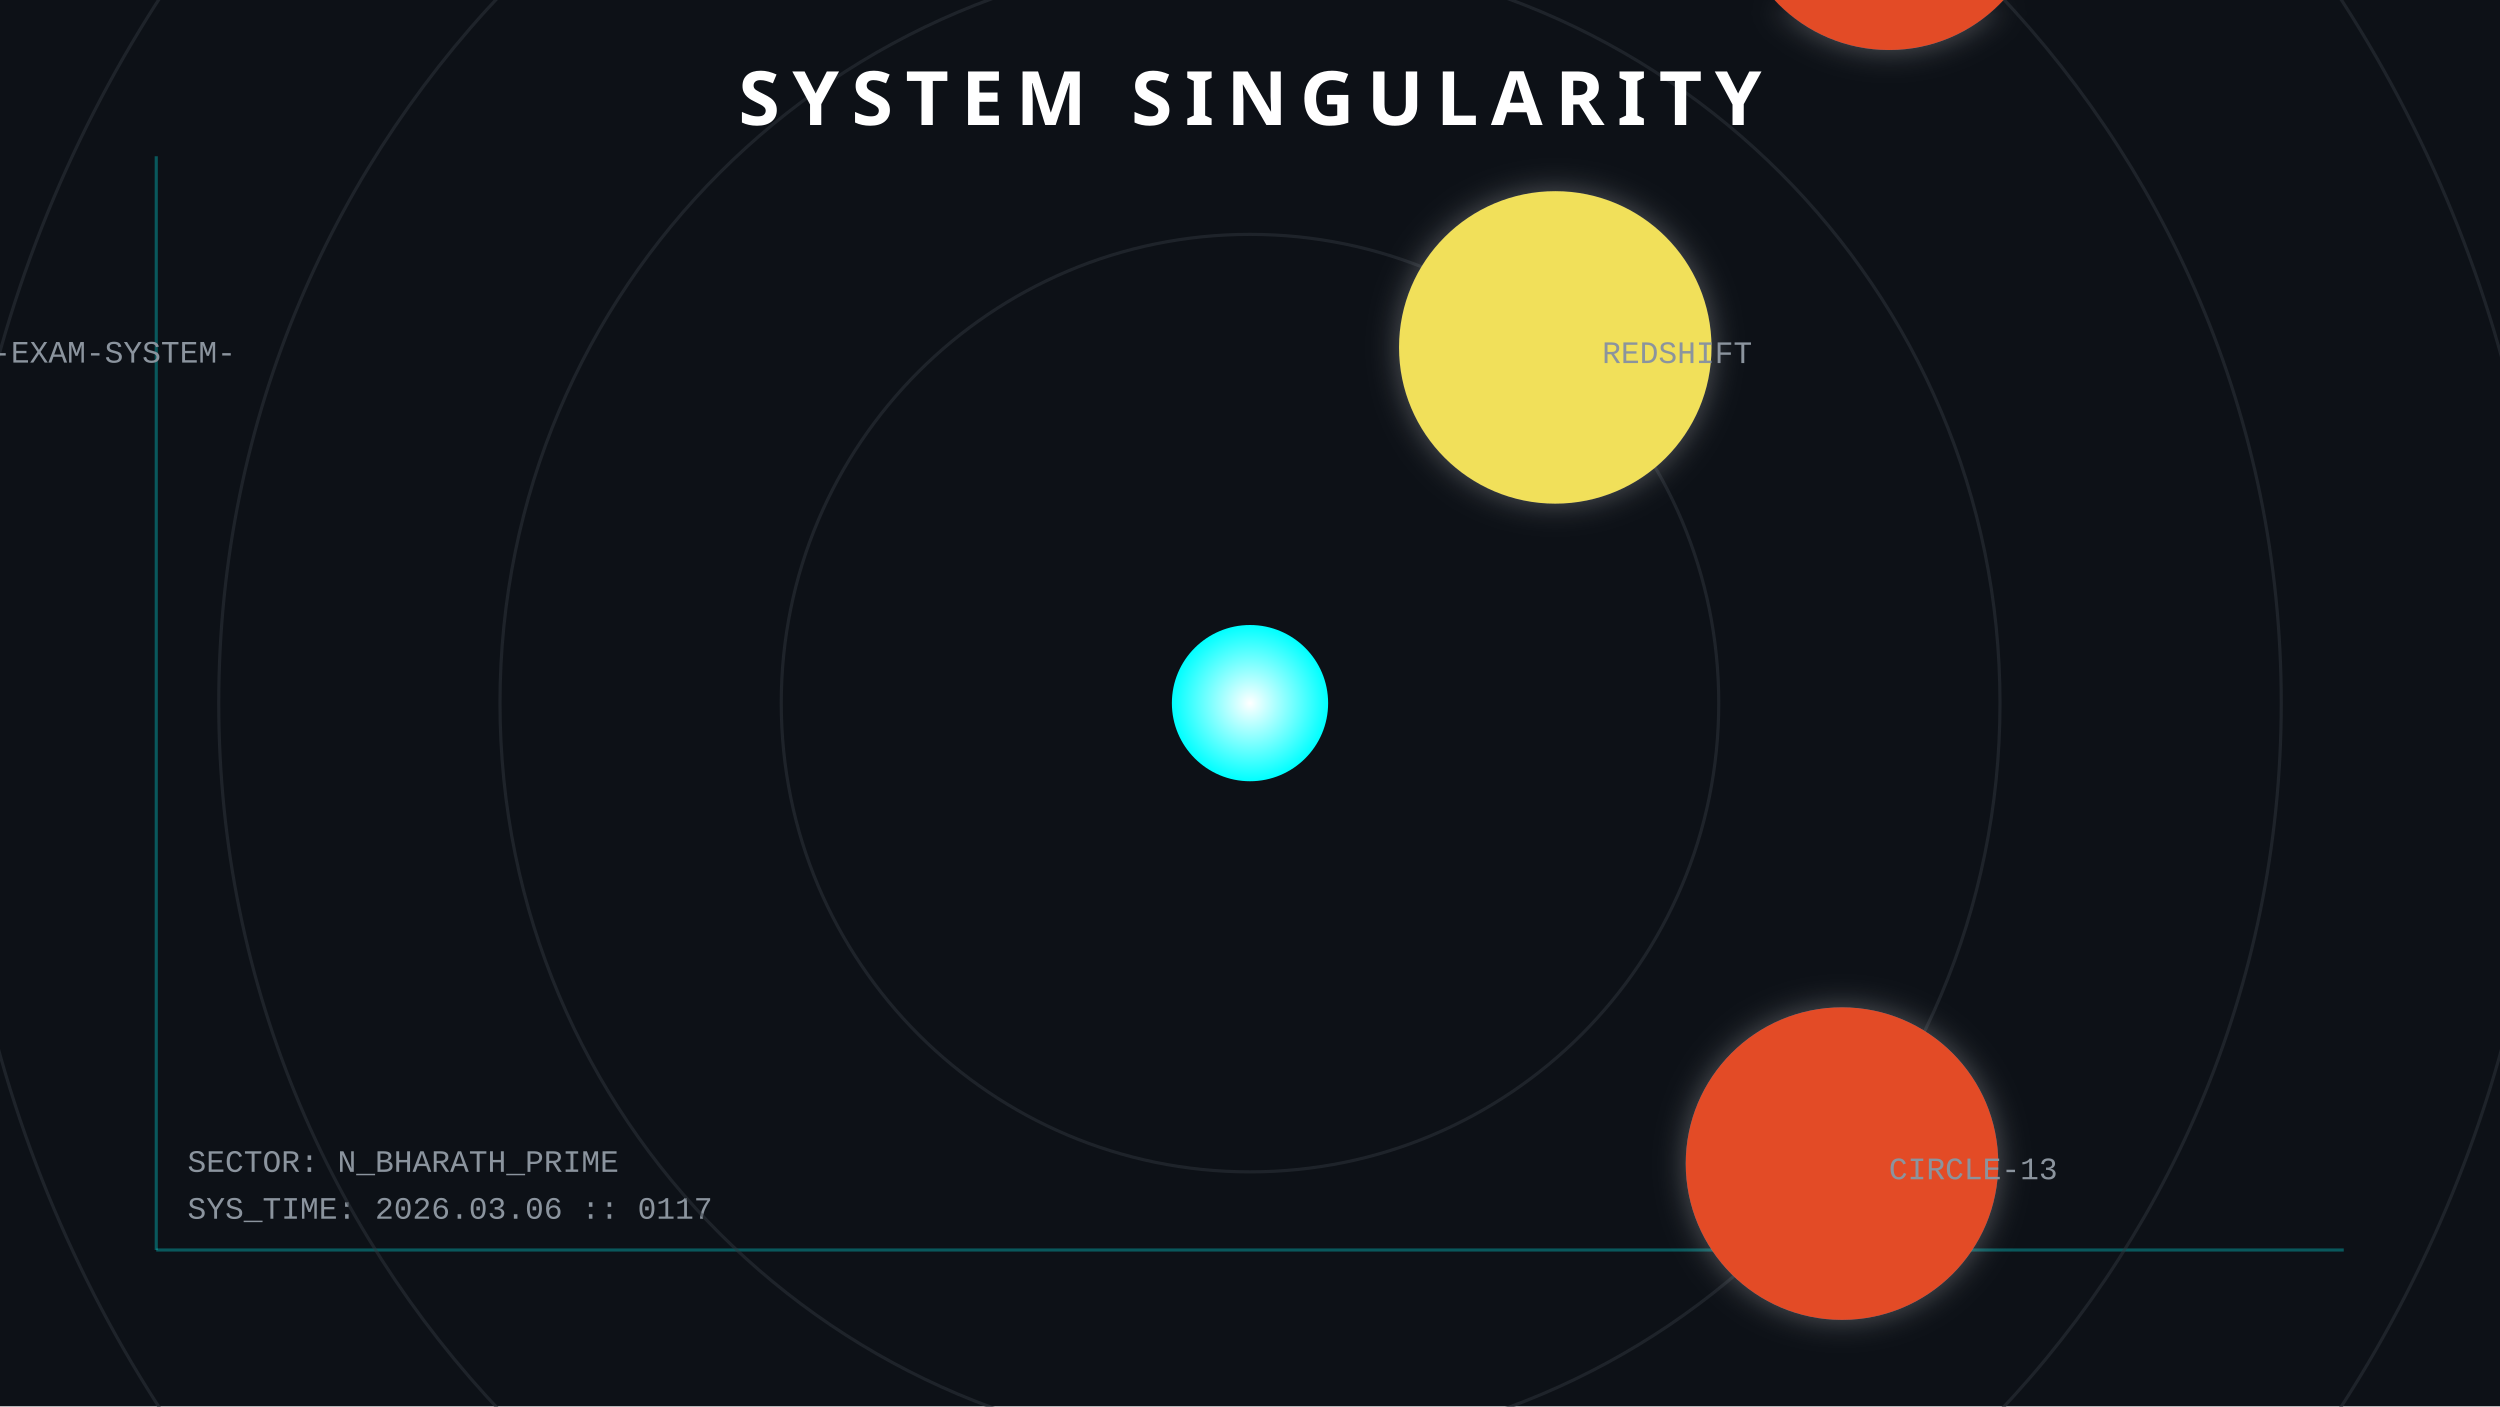
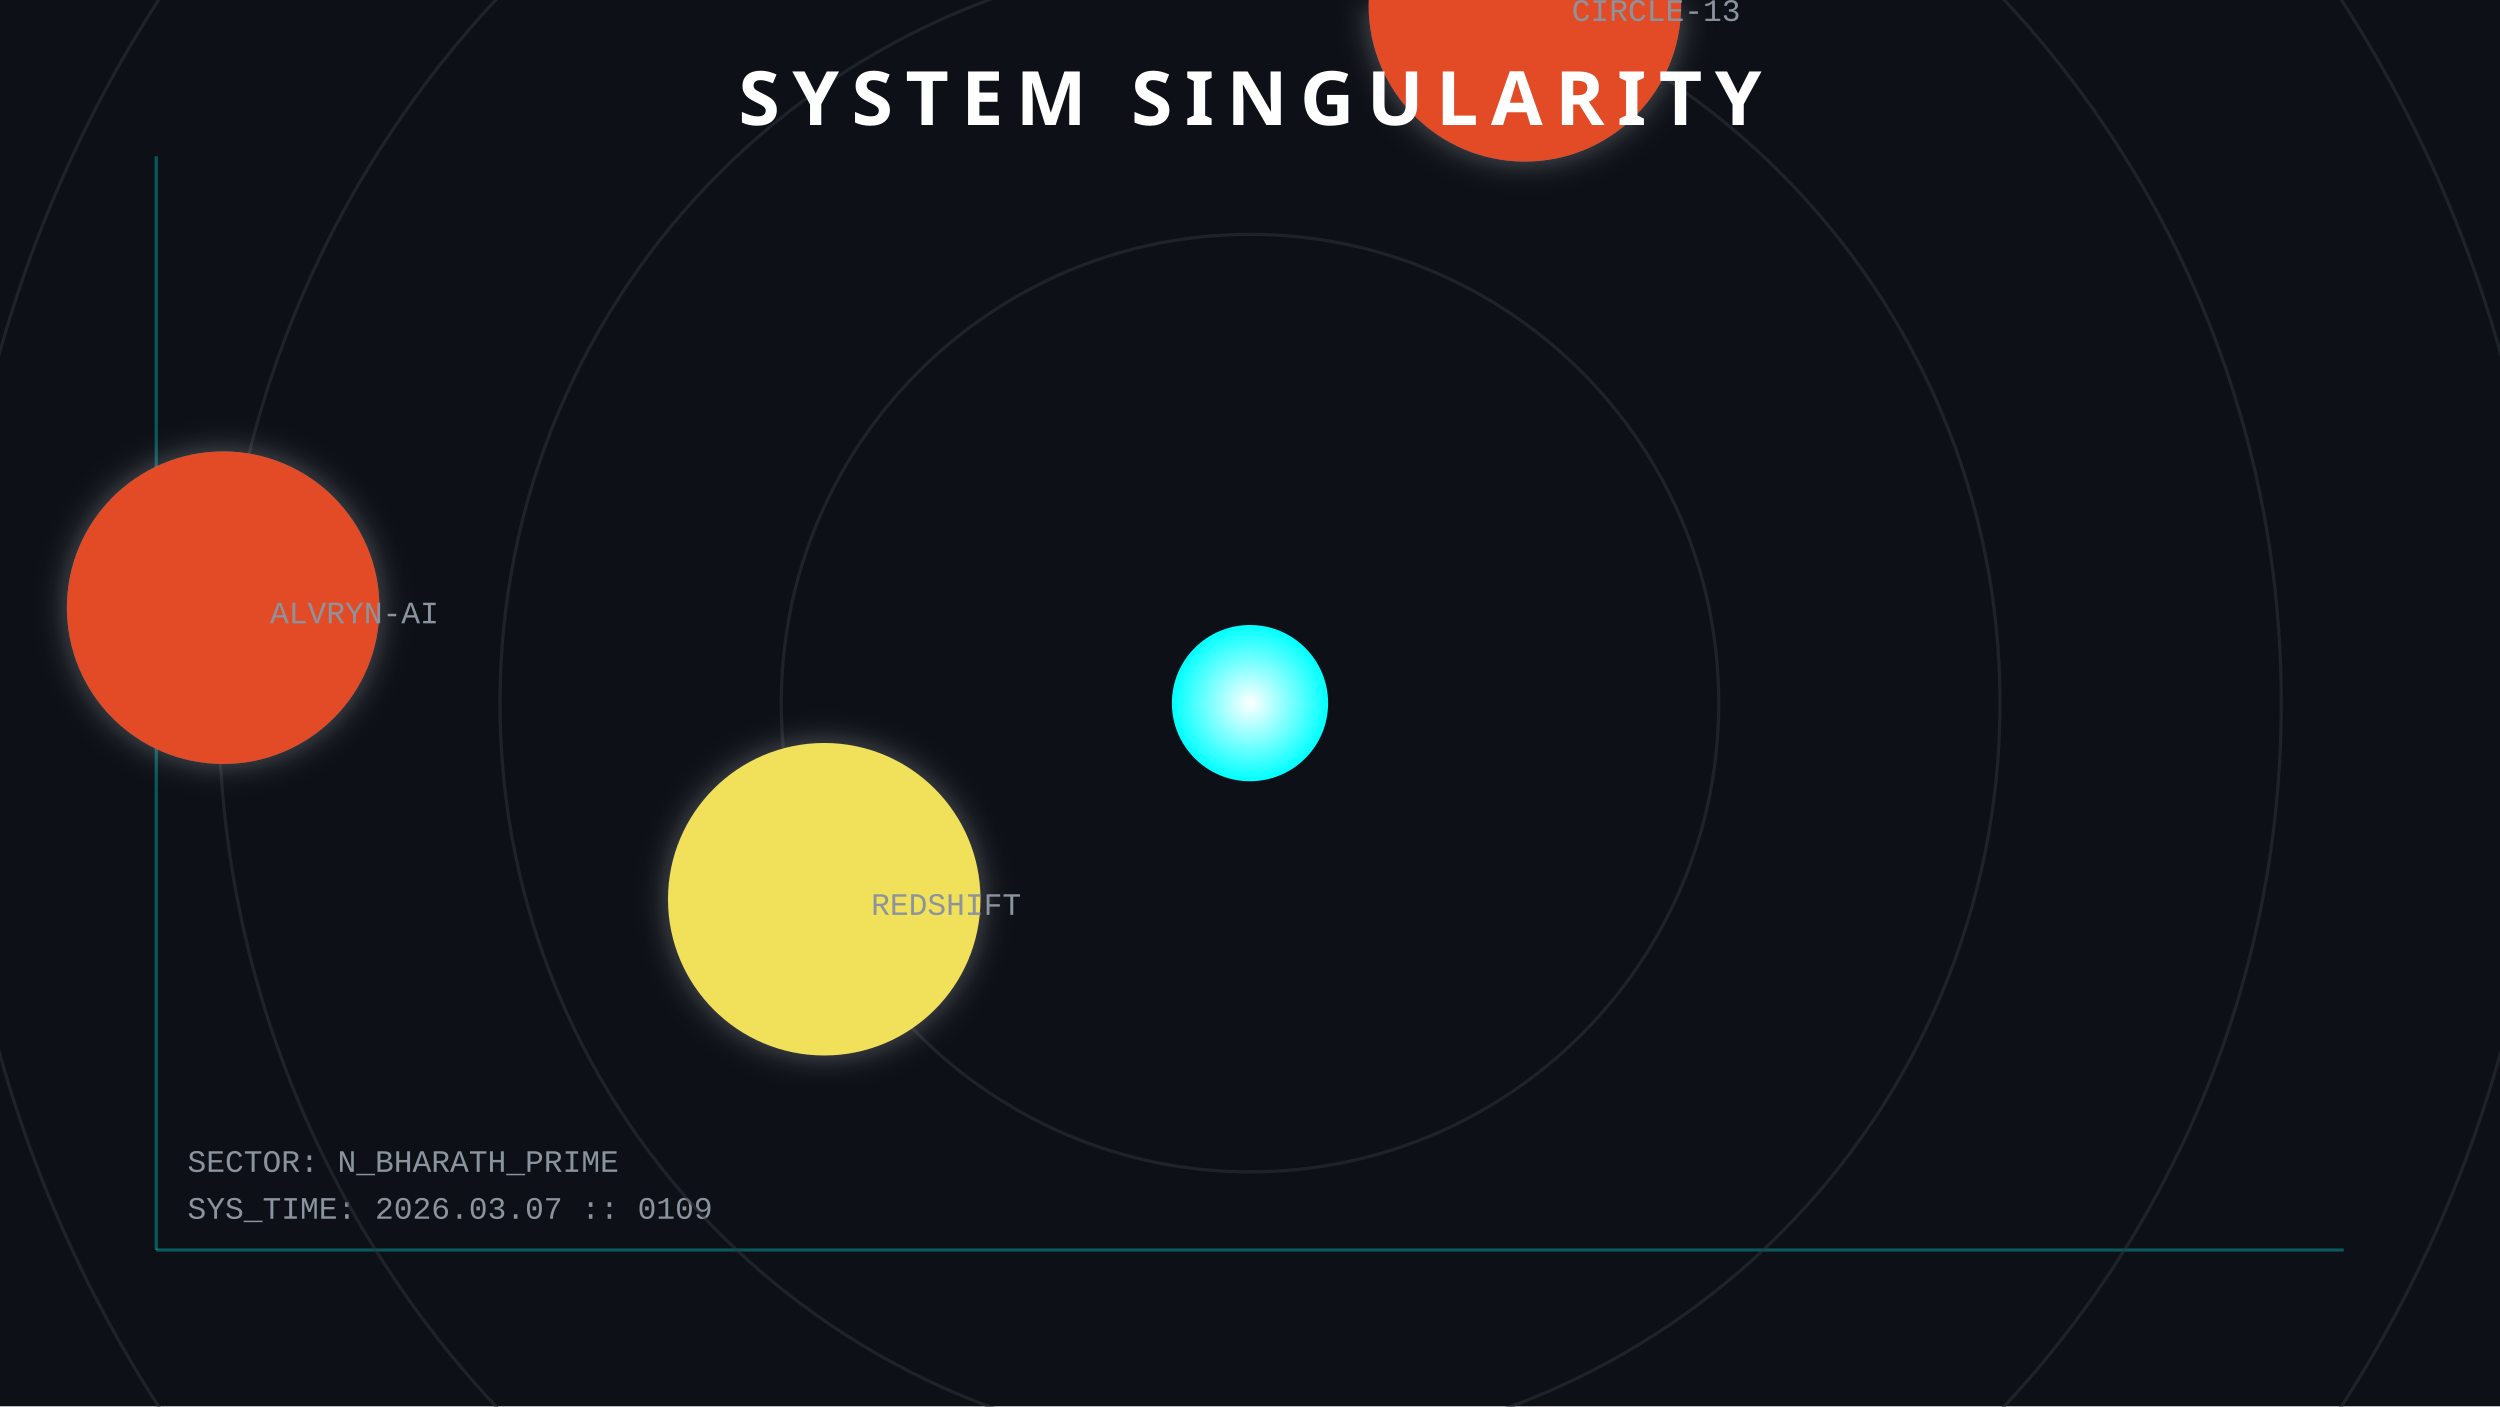
<svg xmlns="http://www.w3.org/2000/svg" width="800" height="450">
  <style>
        .orbit { fill: none; stroke: #30363d; stroke-width: 1; opacity: 0.5; }
        .planet { filter: drop-shadow(0 0 5px rgba(255,255,255,0.3)); }
        .text { font-family: 'Courier New', monospace; fill: #8b949e; font-size: 10px; }
        .title { font-family: sans-serif; fill: white; font-weight: bold; font-size: 24px; letter-spacing: 4px; }
        .hud-line { stroke: #00ffff; stroke-width: 1; opacity: 0.3; }
        
        /* ANIMATIONS */
        @keyframes pulse { 0% { r: 25; opacity: 0.8; } 50% { r: 30; opacity: 0.4; } 100% { r: 25; opacity: 0.8; } }
        .sun { animation: pulse 4s infinite; }
    </style>
  <rect width="100%" height="100%" fill="#0d1117" />
  <line x1="50" y1="50" x2="50" y2="400" class="hud-line" />
  <line x1="50" y1="400" x2="750" y2="400" class="hud-line" />
-   <text x="60" y="390" class="text">SYS_TIME: 2026.03.06 :: 0117</text>
+   <text x="60" y="390" class="text">SYS_TIME: 2026.03.07 :: 0109</text>
  <text x="60" y="375" class="text">SECTOR: N_BHARATH_PRIME</text>
  <circle cx="400" cy="225" r="25" fill="url(#grad1)" class="sun" />
  <defs>
    <radialGradient id="grad1" cx="50%" cy="50%" r="50%" fx="50%" fy="50%">
      <stop offset="0%" style="stop-color:white;stop-opacity:1" />
      <stop offset="100%" style="stop-color:#00ffff;stop-opacity:1" />
    </radialGradient>
  </defs>
  <circle cx="400" cy="225" r="150.0" class="orbit" />
-   <circle cx="497.689" cy="111.171" r="50" fill="#f1e05a" class="planet" />
-   <text x="512.689" y="116.171" class="text" fill="white">REDSHIFT</text>
+   <circle cx="263.758" cy="287.755" r="50" fill="#f1e05a" class="planet" />
+   <text x="278.758" y="292.755" class="text" fill="white">REDSHIFT</text>
  <circle cx="400" cy="225" r="240.0" class="orbit" />
-   <circle cx="589.437" cy="372.356" r="50" fill="#e34c26" class="planet" />
-   <text x="604.437" y="377.356" class="text" fill="white">CIRCLE-13</text>
+   <circle cx="487.96" cy="1.7" r="50" fill="#e34c26" class="planet" />
+   <text x="502.96" y="6.7" class="text" fill="white">CIRCLE-13</text>
  <circle cx="400" cy="225" r="330.0" class="orbit" />
-   <circle cx="604.494" cy="-34.002" r="50" fill="#e34c26" class="planet" />
-   <text x="619.494" y="-29.002" class="text" fill="white">ALVRYN-AI</text>
+   <circle cx="71.416" cy="194.461" r="50" fill="#e34c26" class="planet" />
+   <text x="86.416" y="199.461" class="text" fill="white">ALVRYN-AI</text>
  <circle cx="400" cy="225" r="415.422" class="orbit" />
-   <circle cx="186.891" cy="581.595" r="46.948" fill="#f1e05a" class="planet" />
-   <text x="201.891" y="586.595" class="text" fill="white">DRIFT-CIRCLE13</text>
+   <circle cx="306.935" cy="629.863" r="46.948" fill="#f1e05a" class="planet" />
+   <text x="321.935" y="634.863" class="text" fill="white">DRIFT-CIRCLE13</text>
  <circle cx="400" cy="225" r="461.81" class="orbit" />
-   <circle cx="-47.528" cy="111.04" r="20.925" fill="#2b7489" class="planet" />
-   <text x="-32.528" y="116.04" class="text" fill="white">DSATM-EXAM-SYSTEM-</text>
-   <circle cx="400" cy="225" r="504.841" class="orbit" />
-   <circle cx="3.361" cy="-87.318" r="18.688" fill="#8b949e" class="planet" />
-   <text x="18.361" y="-82.318" class="text" fill="white">NBHARATH1306</text>
-   <circle cx="400" cy="225" r="547.074" class="orbit" />
-   <circle cx="803.359" cy="594.583" r="18.155" fill="#e34c26" class="planet" />
-   <text x="818.359" y="599.583" class="text" fill="white">WEBSITE-EQUDATOR-TRADING-PLATFORM</text>
-   <circle cx="400" cy="225" r="577.906" class="orbit" />
-   <circle cx="825.891" cy="-165.631" r="10.555" fill="#8b949e" class="planet" />
-   <text x="840.891" y="-160.631" class="text" fill="white">FLASK</text>
-   <circle cx="400" cy="225" r="608.179" class="orbit" />
-   <circle cx="-205.838" cy="278.316" r="10.182" fill="#8b949e" class="planet" />
-   <text x="-190.838" y="283.316" class="text" fill="white">HCF-INTERNSHIP</text>
-   <circle cx="400" cy="225" r="637.048" class="orbit" />
-   <circle cx="-227.23" cy="336.416" r="9.246" fill="#8b949e" class="planet" />
+   <circle cx="857.622" cy="162.953" r="20.925" fill="#2b7489" class="planet" />
+   <text x="872.622" y="167.953" class="text" fill="white">DSATM-EXAM-SYSTEM-</text>
+   <circle cx="400" cy="225" r="504.845" class="orbit" />
+   <circle cx="616.334" cy="-231.144" r="18.69" fill="#8b949e" class="planet" />
+   <text x="631.334" y="-226.144" class="text" fill="white">NBHARATH1306</text>
+   <circle cx="400" cy="225" r="547.077" class="orbit" />
+   <circle cx="-47.997" cy="-88.994" r="18.155" fill="#e34c26" class="planet" />
+   <text x="-32.997" y="-83.994" class="text" fill="white">WEBSITE-EQUDATOR-TRADING-PLATFORM</text>
+   <circle cx="400" cy="225" r="577.909" class="orbit" />
+   <circle cx="545.544" cy="784.282" r="10.555" fill="#8b949e" class="planet" />
+   <text x="560.544" y="789.282" class="text" fill="white">FLASK</text>
+   <circle cx="400" cy="225" r="608.183" class="orbit" />
+   <circle cx="1002.996" cy="145.746" r="10.182" fill="#8b949e" class="planet" />
+   <text x="1017.996" y="150.746" class="text" fill="white">HCF-INTERNSHIP</text>
+   <circle cx="400" cy="225" r="637.052" class="orbit" />
+   <circle cx="248.757" cy="843.838" r="9.246" fill="#8b949e" class="planet" />
  <text x="400" y="40" text-anchor="middle" class="title">SYSTEM SINGULARITY</text>
</svg>
